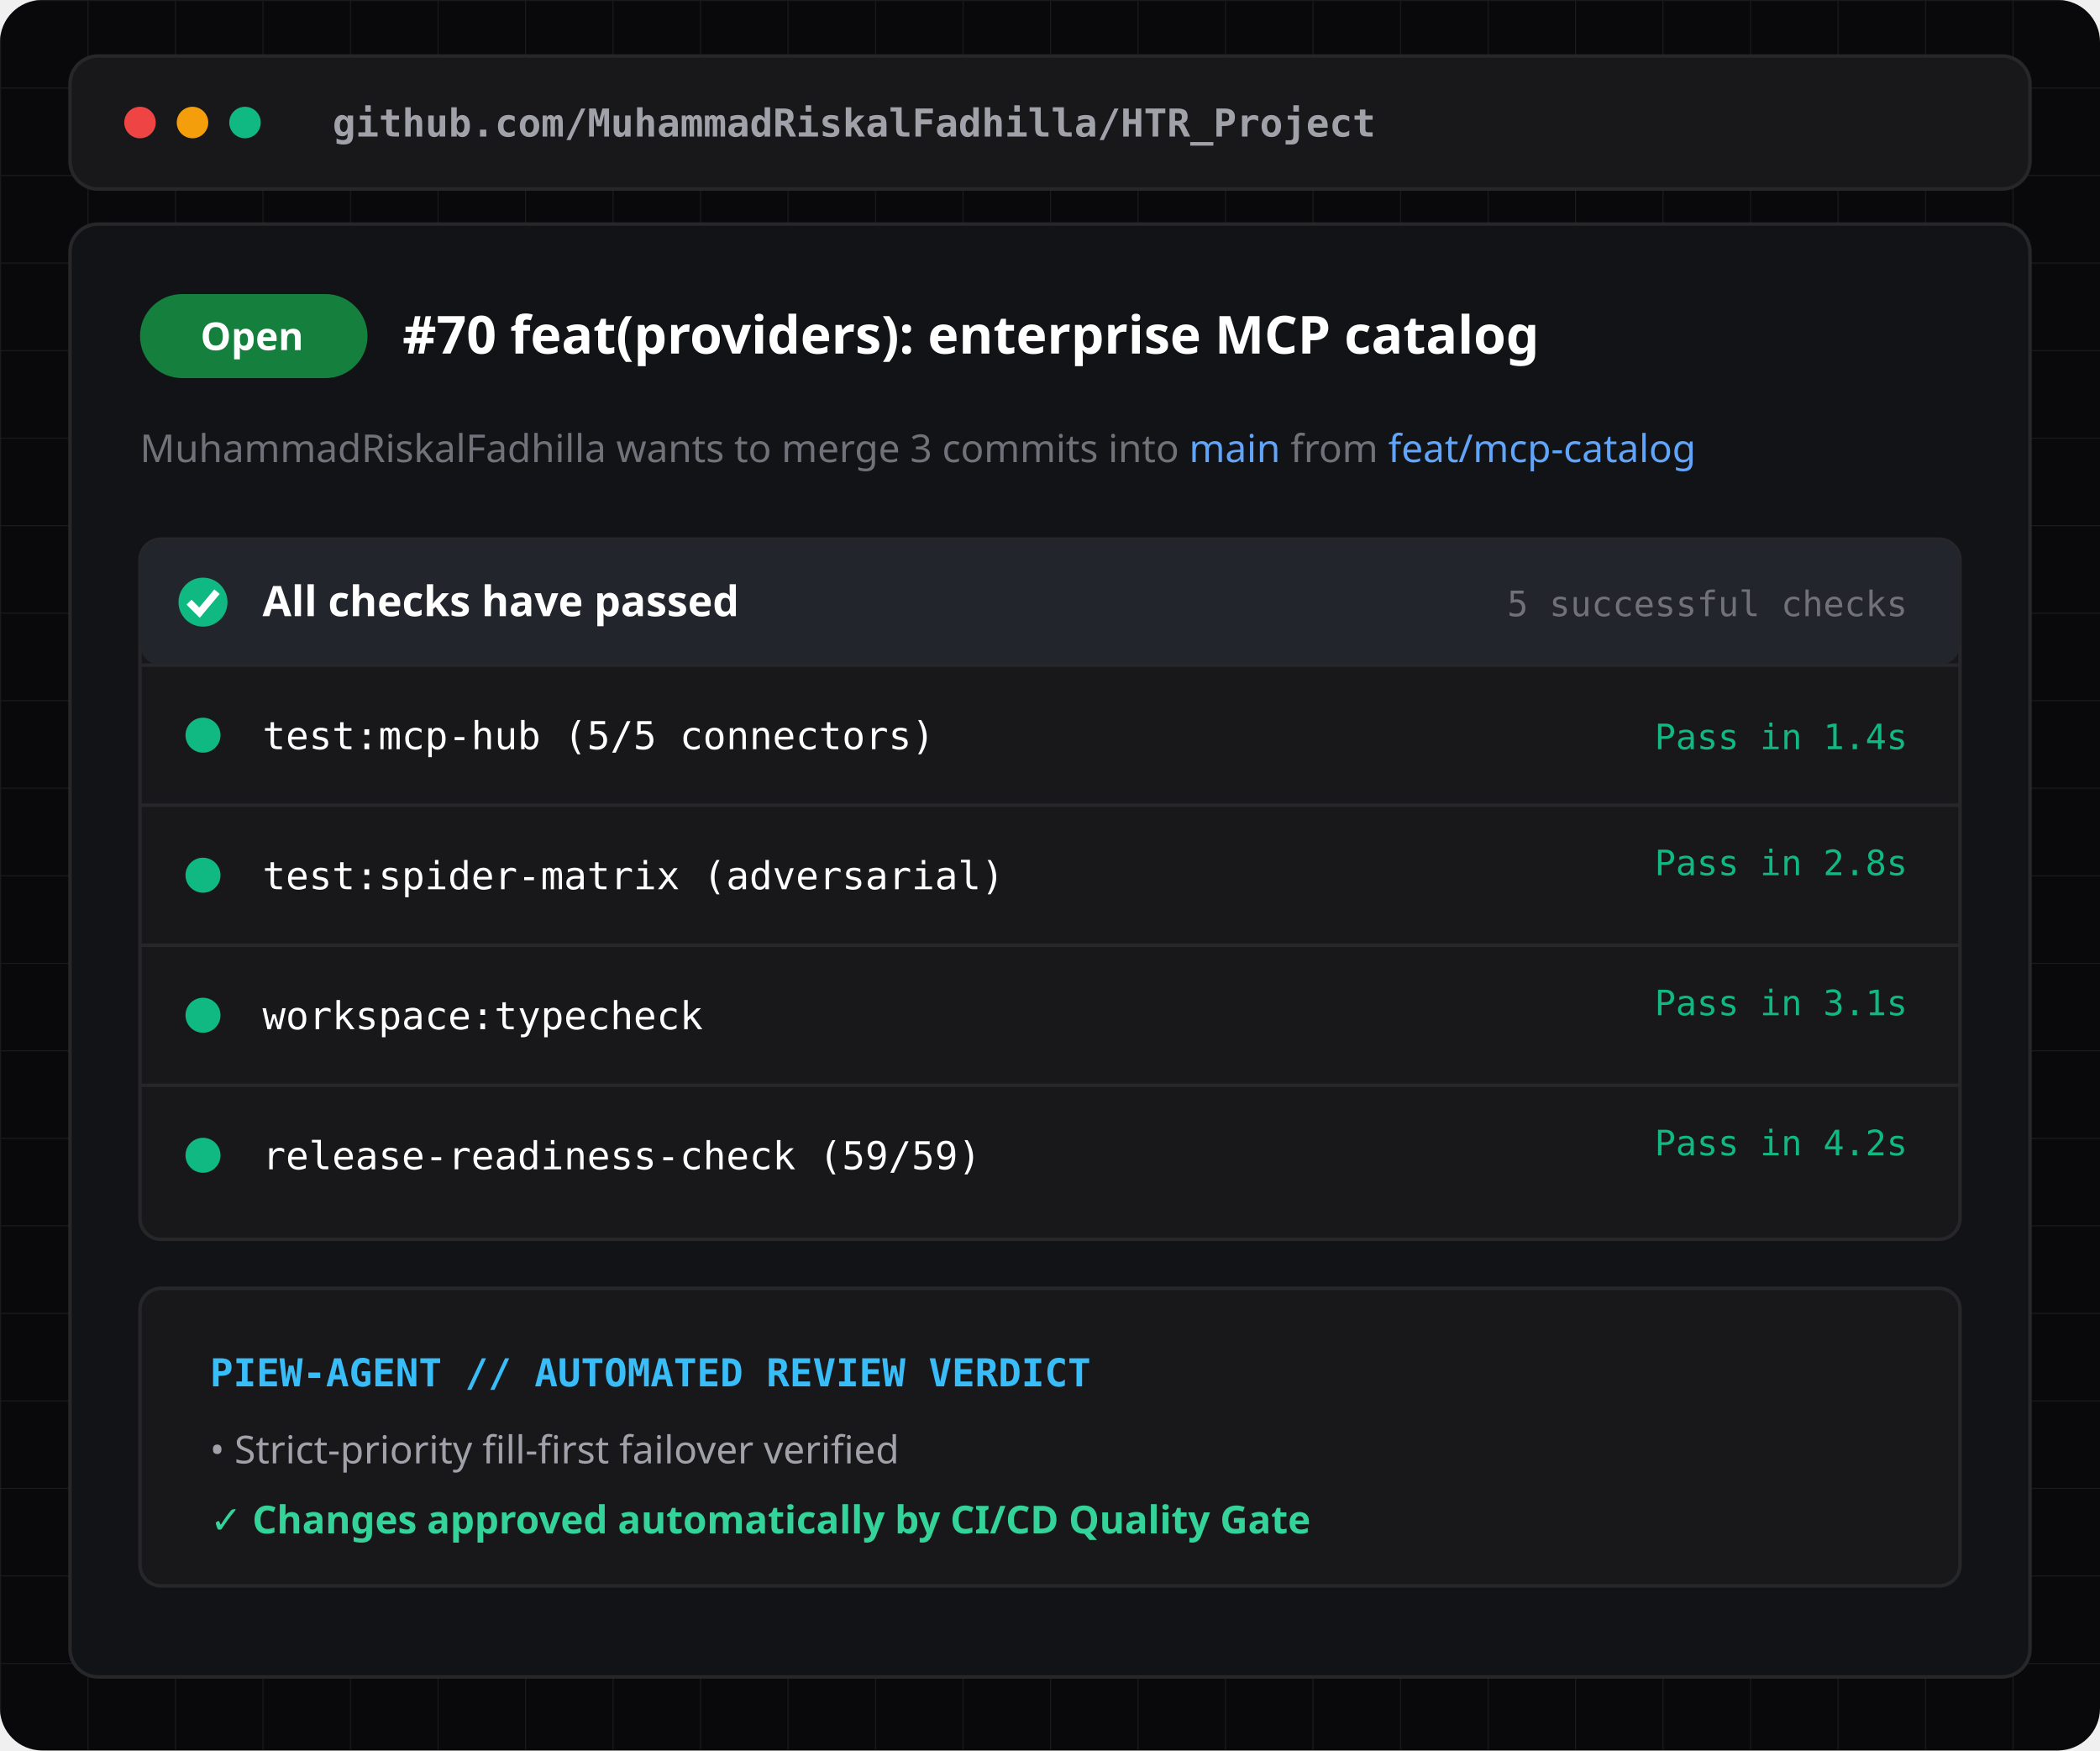
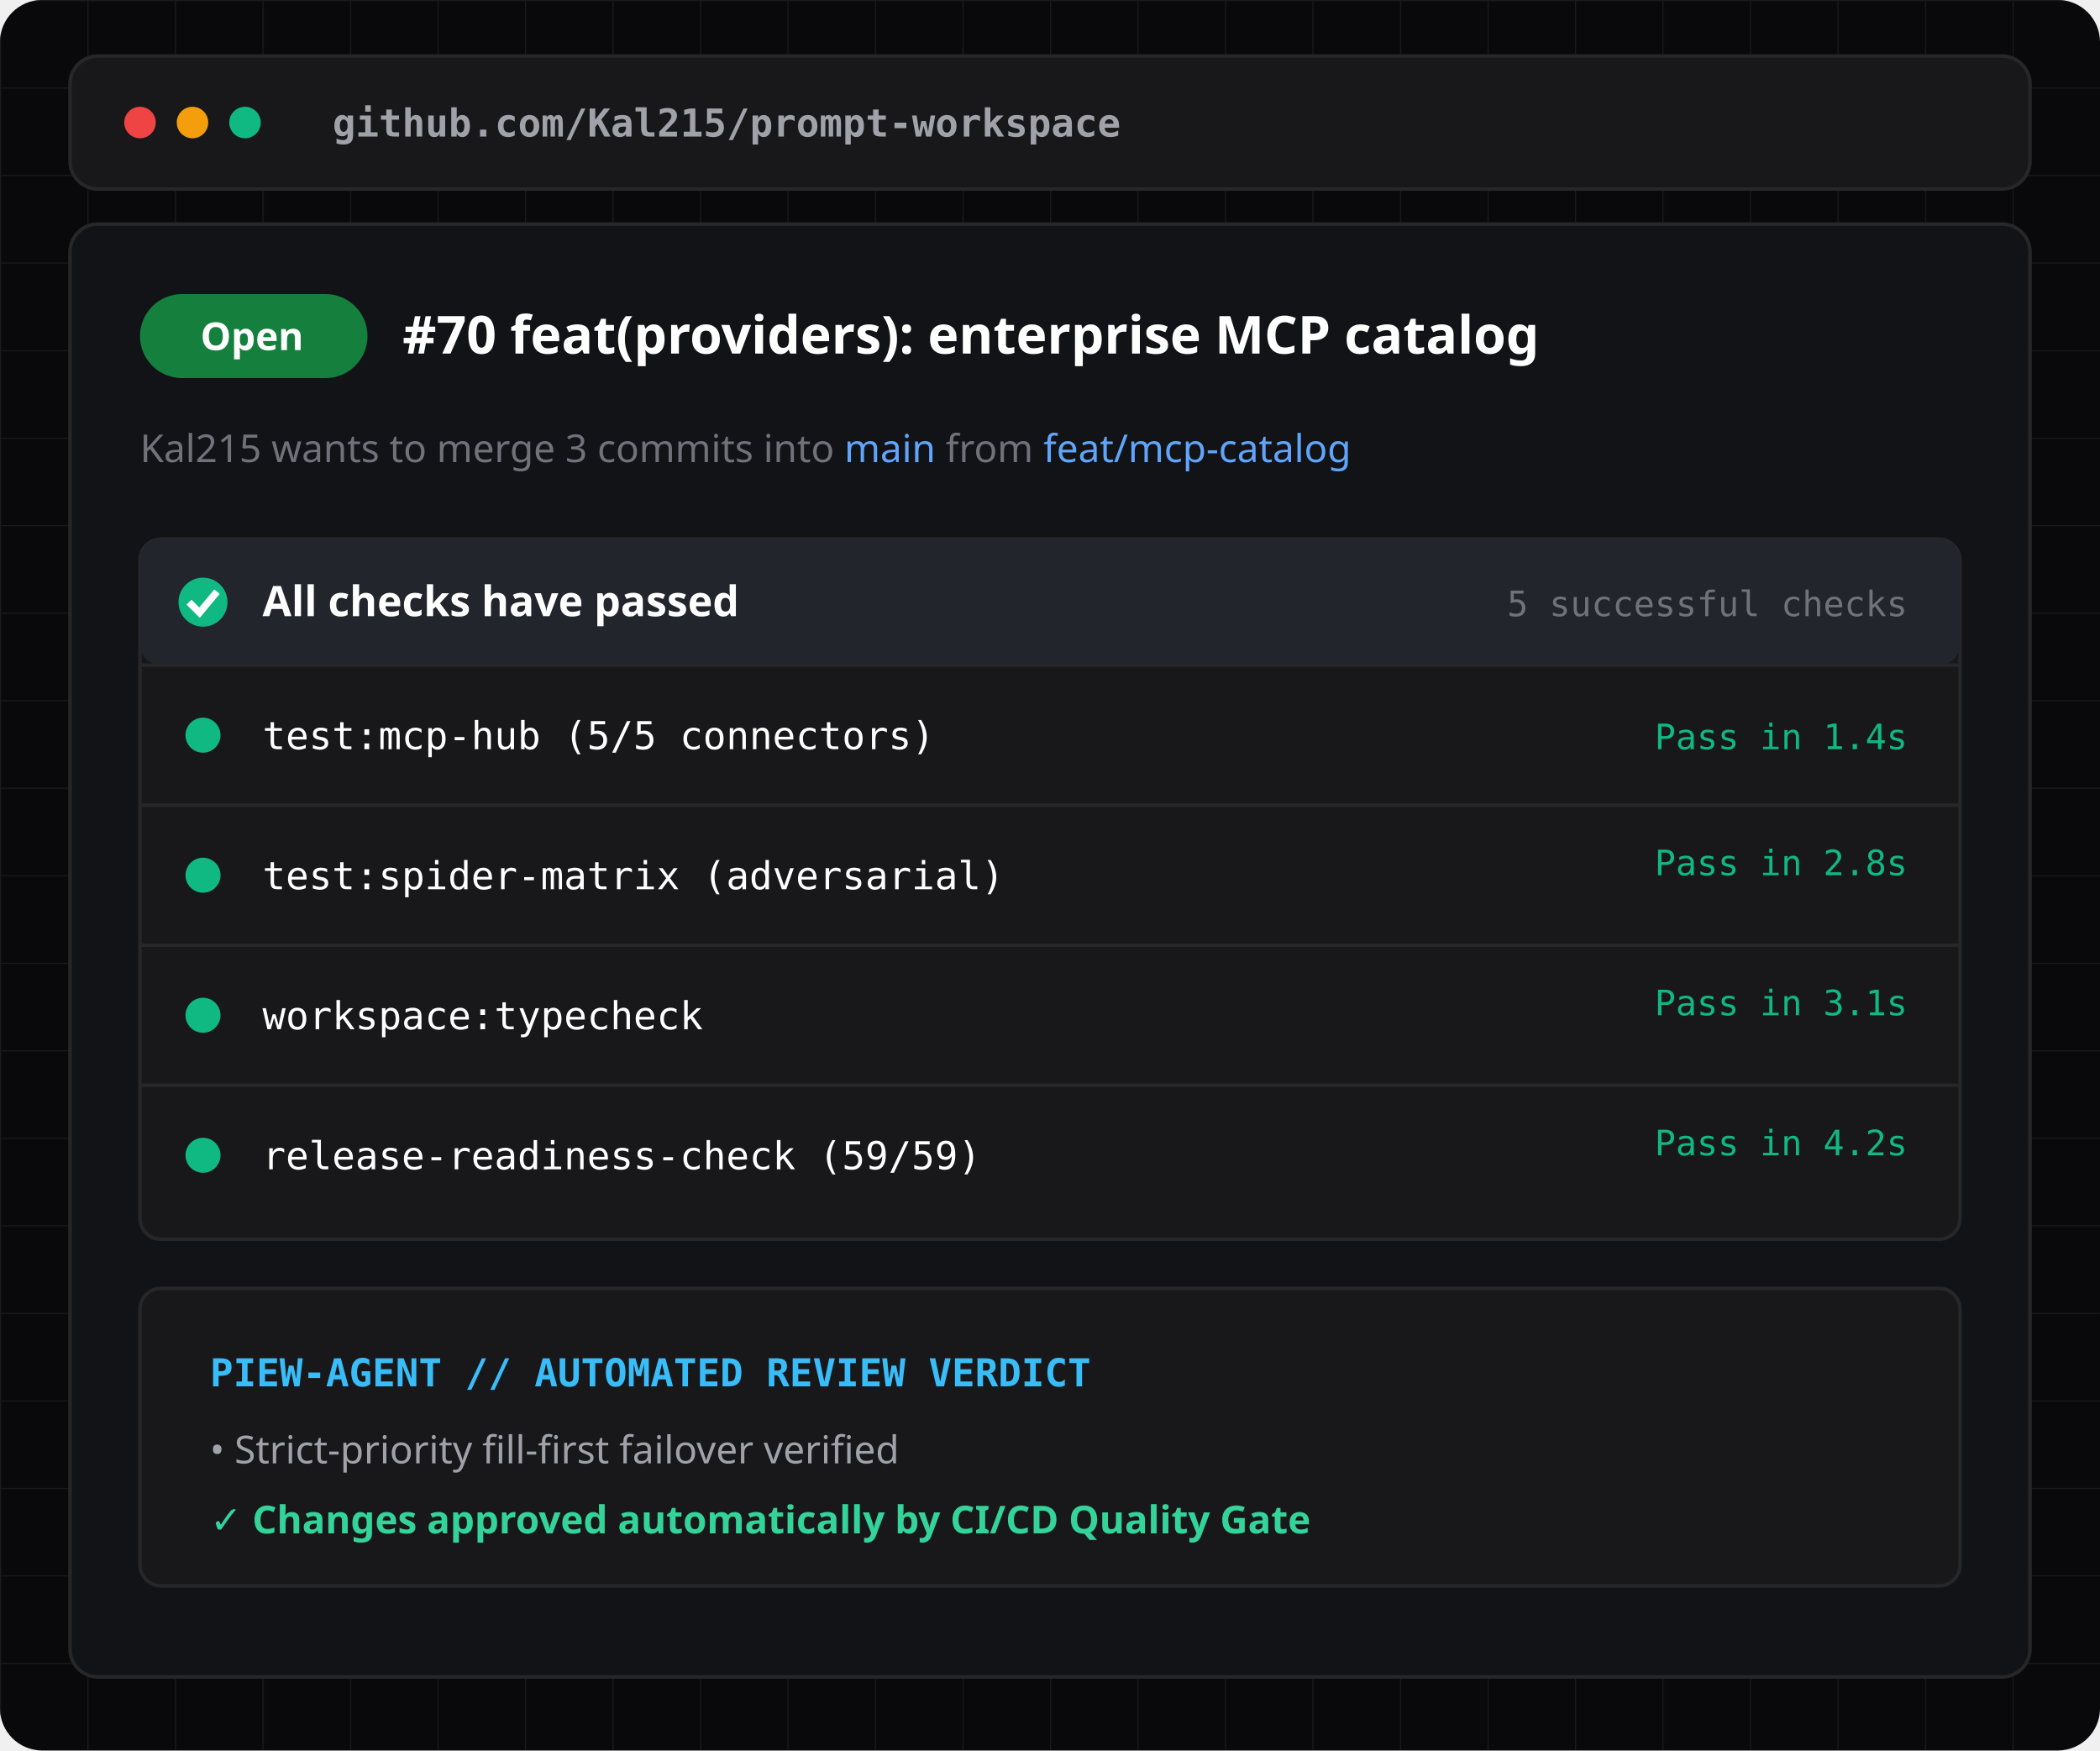
<svg xmlns="http://www.w3.org/2000/svg" viewBox="0 0 600 500" width="100%" height="100%">
  <defs>
    <pattern id="grid-auto" width="25" height="25" patternUnits="userSpaceOnUse">
      <path d="M 25 0 L 0 0 0 25" fill="none" stroke="#27272a" stroke-width="0.6" stroke-opacity="0.6" />
    </pattern>
  </defs>
  <rect width="600" height="500" fill="#09090b" rx="12" />
  <rect width="600" height="500" fill="url(#grid-auto)" rx="12" />
  <rect x="20" y="16" width="560" height="38" rx="8" fill="#18181b" stroke="#27272a" stroke-width="1" />
  <circle cx="40" cy="35" r="4.5" fill="#ef4444" />
  <circle cx="55" cy="35" r="4.5" fill="#f59e0b" />
  <circle cx="70" cy="35" r="4.5" fill="#10b981" />
-   <text x="95" y="39" fill="#a1a1aa" font-family="monospace" font-size="11" font-weight="600">github.com/MuhammadRiskalFadhilla/HTR_Project</text>
+   <text x="95" y="39" fill="#a1a1aa" font-family="monospace" font-size="11" font-weight="600">github.com/Kal215/prompt-workspace</text>
  <rect x="20" y="64" width="560" height="415" rx="8" fill="#121316" stroke="#27272a" stroke-width="1" />
  <rect x="40" y="84" width="65" height="24" rx="12" fill="#15803d" />
  <text x="72" y="100" fill="#ffffff" font-family="sans-serif" font-size="11" font-weight="bold" text-anchor="middle">Open</text>
  <text x="115" y="101" fill="#ffffff" font-family="sans-serif" font-size="15" font-weight="bold">#70 feat(providers): enterprise MCP catalog</text>
-   <text x="40" y="132" fill="#71717a" font-family="sans-serif" font-size="11">MuhammadRiskalFadhilla wants to merge 3 commits into <tspan fill="#60a5fa">main</tspan> from <tspan fill="#60a5fa">feat/mcp-catalog</tspan>
+   <text x="40" y="132" fill="#71717a" font-family="sans-serif" font-size="11">Kal215 wants to merge 3 commits into <tspan fill="#60a5fa">main</tspan> from <tspan fill="#60a5fa">feat/mcp-catalog</tspan>
  </text>
  <rect x="40" y="154" width="520" height="200" rx="6" fill="#18181b" stroke="#27272a" stroke-width="1" />
  <rect x="40" y="154" width="520" height="36" rx="6" fill="#22252c" />
  <circle cx="58" cy="172" r="7" fill="#10b981" />
  <path d="M 54 172 L 57 175 L 62 169" fill="none" stroke="#ffffff" stroke-width="2" />
  <text x="75" y="176" fill="#ffffff" font-family="sans-serif" font-size="12" font-weight="bold">All checks have passed</text>
  <text x="545" y="176" fill="#71717a" font-family="monospace" font-size="10" text-anchor="end">5 successful checks</text>
  <line x1="40" y1="190" x2="560" y2="190" stroke="#27272a" stroke-width="1" />
  <circle cx="58" cy="210" r="5" fill="#10b981" />
  <text x="75" y="214" fill="#ffffff" font-family="monospace" font-size="11">test:mcp-hub (5/5 connectors)</text>
  <text x="545" y="214" fill="#10b981" font-family="monospace" font-size="10" text-anchor="end">Pass in 1.4s</text>
  <line x1="40" y1="230" x2="560" y2="230" stroke="#27272a" stroke-width="1" />
  <circle cx="58" cy="250" r="5" fill="#10b981" />
  <text x="75" y="254" fill="#ffffff" font-family="monospace" font-size="11">test:spider-matrix (adversarial)</text>
  <text x="545" y="250" fill="#10b981" font-family="monospace" font-size="10" text-anchor="end">Pass in 2.8s</text>
  <line x1="40" y1="270" x2="560" y2="270" stroke="#27272a" stroke-width="1" />
  <circle cx="58" cy="290" r="5" fill="#10b981" />
  <text x="75" y="294" fill="#ffffff" font-family="monospace" font-size="11">workspace:typecheck</text>
  <text x="545" y="290" fill="#10b981" font-family="monospace" font-size="10" text-anchor="end">Pass in 3.1s</text>
  <line x1="40" y1="310" x2="560" y2="310" stroke="#27272a" stroke-width="1" />
  <circle cx="58" cy="330" r="5" fill="#10b981" />
  <text x="75" y="334" fill="#ffffff" font-family="monospace" font-size="11">release-readiness-check (59/59)</text>
  <text x="545" y="330" fill="#10b981" font-family="monospace" font-size="10" text-anchor="end">Pass in 4.2s</text>
  <rect x="40" y="368" width="520" height="85" rx="6" fill="#18181b" stroke="#27272a" />
  <text x="60" y="396" fill="#38bdf8" font-family="monospace" font-size="11" font-weight="bold">PIEW-AGENT // AUTOMATED REVIEW VERDICT</text>
  <text x="60" y="418" fill="#a1a1aa" font-family="sans-serif" font-size="11">• Strict-priority fill-first failover verified</text>
  <text x="60" y="438" fill="#34d399" font-family="sans-serif" font-size="11" font-weight="600">✓ Changes approved automatically by CI/CD Quality Gate</text>
</svg>
